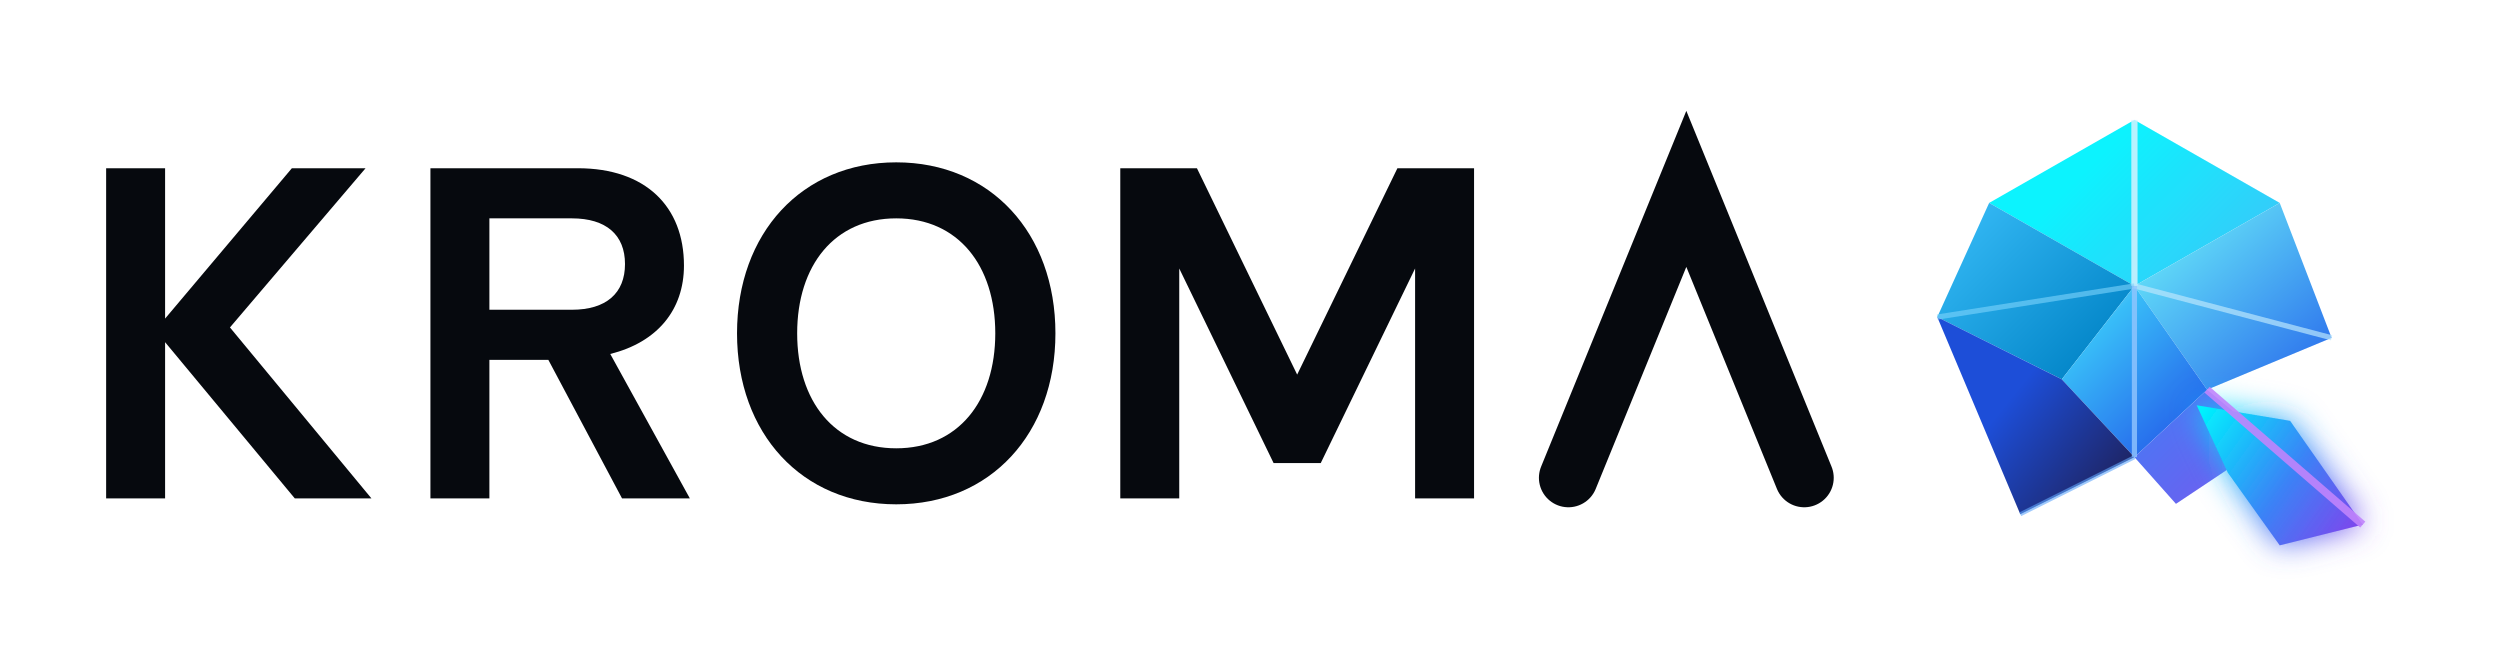
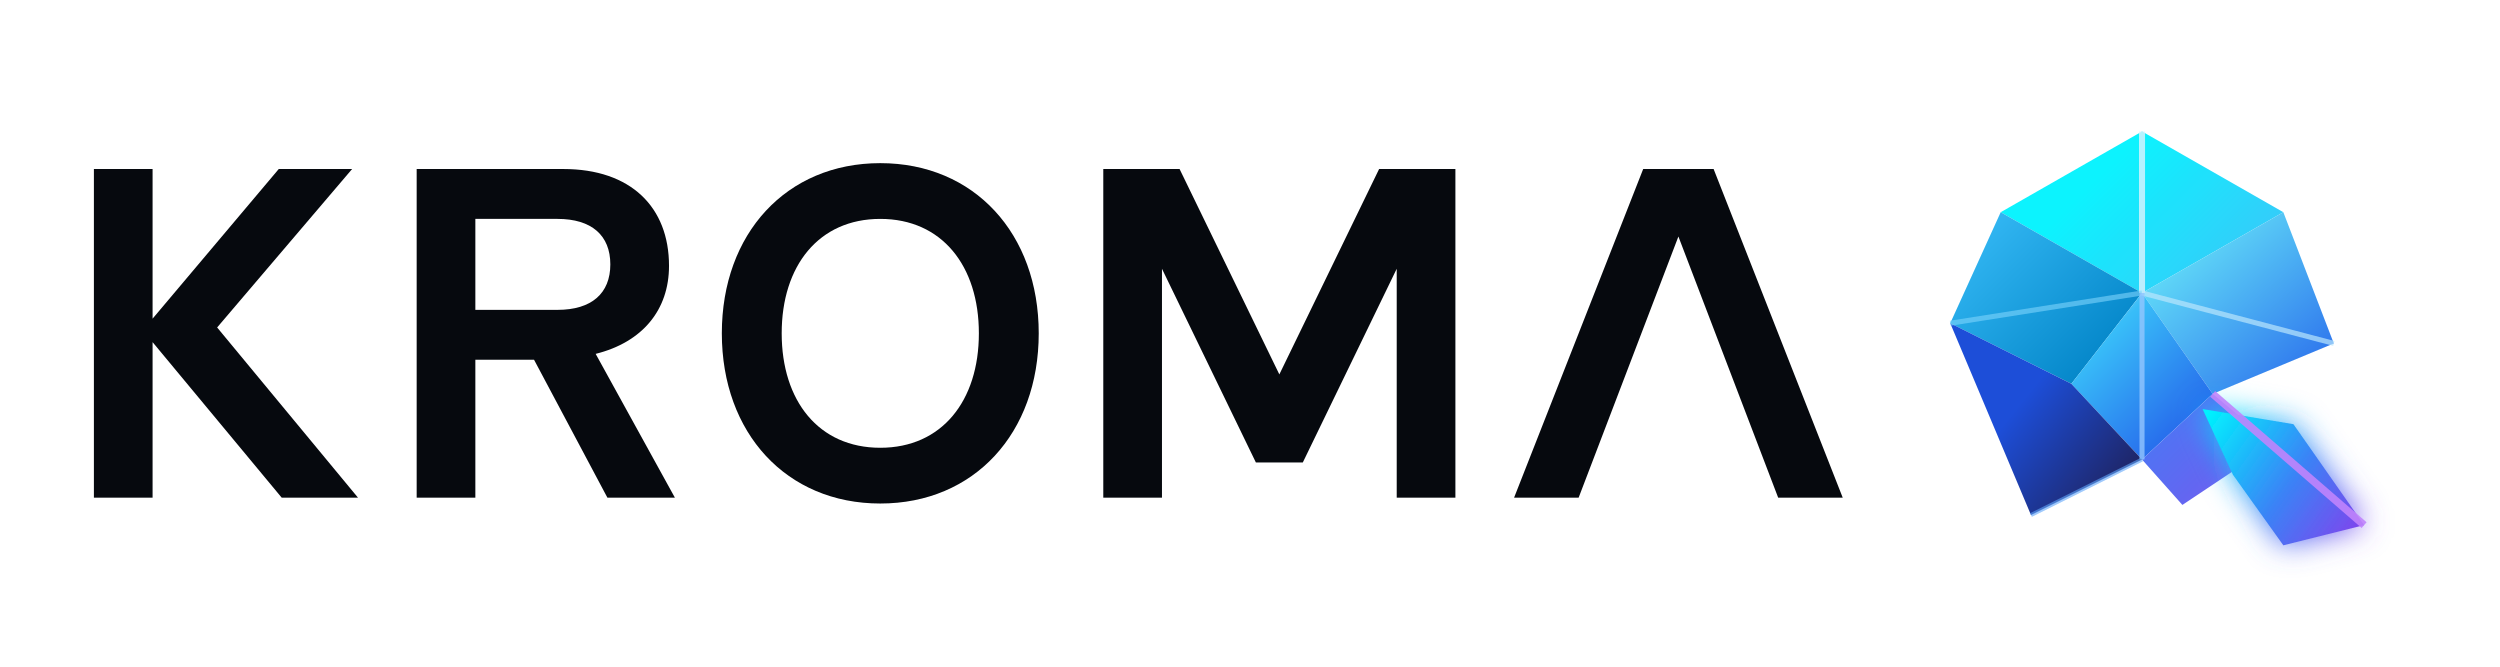
- <svg xmlns="http://www.w3.org/2000/svg" viewBox="-18 -8 424 112" width="2400" height="640" fill="none">
+ <svg xmlns="http://www.w3.org/2000/svg" viewBox="-16 -6 426 108" width="4800" height="1280" fill="none">
  <defs>
    <linearGradient id="kmq-wordmark-dark-transparent-top-left" x1="20" y1="20" x2="50" y2="50" gradientUnits="userSpaceOnUse">
      <stop offset="0%" stop-color="#38BDF8" />
      <stop offset="100%" stop-color="#0284C7" />
    </linearGradient>
    <linearGradient id="kmq-wordmark-dark-transparent-top-right" x1="50" y1="10" x2="80" y2="40" gradientUnits="userSpaceOnUse">
      <stop offset="0%" stop-color="#00F2FE" />
      <stop offset="100%" stop-color="#38BDF8" />
    </linearGradient>
    <linearGradient id="kmq-wordmark-dark-transparent-center" x1="35" y1="35" x2="65" y2="65" gradientUnits="userSpaceOnUse">
      <stop offset="0%" stop-color="#E0F2FE" />
      <stop offset="40%" stop-color="#38BDF8" />
      <stop offset="100%" stop-color="#2563EB" />
    </linearGradient>
    <linearGradient id="kmq-wordmark-dark-transparent-right" x1="55" y1="30" x2="85" y2="65" gradientUnits="userSpaceOnUse">
      <stop offset="0%" stop-color="#67E8F9" />
      <stop offset="100%" stop-color="#2563EB" />
    </linearGradient>
    <linearGradient id="kmq-wordmark-dark-transparent-bottom-left" x1="25" y1="65" x2="50" y2="85" gradientUnits="userSpaceOnUse">
      <stop offset="0%" stop-color="#1D4ED8" />
      <stop offset="100%" stop-color="#1E1B4B" />
    </linearGradient>
    <linearGradient id="kmq-wordmark-dark-transparent-bottom-right" x1="50" y1="55" x2="80" y2="85" gradientUnits="userSpaceOnUse">
      <stop offset="0%" stop-color="#3B82F6" />
      <stop offset="60%" stop-color="#6366F1" />
      <stop offset="100%" stop-color="#8B5CF6" />
    </linearGradient>
    <linearGradient id="kmq-wordmark-dark-transparent-tail" x1="60" y1="70" x2="95" y2="95" gradientUnits="userSpaceOnUse">
      <stop offset="0%" stop-color="#00F2FE" />
      <stop offset="50%" stop-color="#3B82F6" />
      <stop offset="100%" stop-color="#9333EA" />
    </linearGradient>
    <filter id="kmq-wordmark-dark-transparent-glow" x="-30%" y="-30%" width="160%" height="160%">
      <feGaussianBlur stdDeviation="3" result="blur" />
      <feComposite in="SourceGraphic" in2="blur" operator="over" />
    </filter>
  </defs>
  <g>
    <path d="M0 20 H10 V45.5 L31.5 20 H44 L21 47 L45 76 H32 L10 49.5 V76 H0 V20 Z" fill="#06090E" />
    <path fill-rule="evenodd" d="M55 20 H80 C91.5 20 98 26.5 98 36.5 C98 44 93.5 49.5 85.5 51.5 L99 76 H87.5 L75 52.5 H65 V76 H55 V20 Z M65 28.5 V44 H79 C84.8 44 88 41.2 88 36.25 C88 31.3 84.8 28.5 79 28.5 H65 Z" fill="#06090E" />
    <path fill-rule="evenodd" d="M134 19 C150 19 161 31 161 48 C161 65 150 77 134 77 C118 77 107 65 107 48 C107 31 118 19 134 19 Z M134 28.5 C123.5 28.5 117.2 36.5 117.2 48 C117.2 59.5 123.5 67.5 134 67.5 C144.5 67.5 150.8 59.5 150.8 48 C150.8 36.5 144.5 28.5 134 28.5 Z" fill="#06090E" />
    <path d="M172 76 V20 H185 L202 55 L219 20 H232 V76 H222 V37 L206 70 H198 L182 37 V76 H172 Z" fill="#06090E" />
-     <path d="M248 72.5 L268 23.5 L288 72.5" stroke="#06090E" stroke-width="10" stroke-linecap="round" stroke-linejoin="miter" fill="none" />
-     <g transform="translate(300, 3) scale(0.88)">
+     <path d="M242 76 L264 20 H276 L298 76 H287 L270 31.5 L253 76 H242 Z" fill="#06090E" />
+     <g transform="translate(306, 5) scale(0.86)">
      <polygon points="50,10 78,26 50,42 22,26" fill="url(#kmq-wordmark-dark-transparent-top-right)" opacity="0.95" />
      <polygon points="22,26 50,42 36,60 12,48" fill="url(#kmq-wordmark-dark-transparent-top-left)" />
      <polygon points="78,26 88,52 64,62 50,42" fill="url(#kmq-wordmark-dark-transparent-right)" />
      <polygon points="50,42 64,62 50,75 36,60" fill="url(#kmq-wordmark-dark-transparent-center)" />
      <polygon points="12,48 36,60 50,75 28,86" fill="url(#kmq-wordmark-dark-transparent-bottom-left)" />
      <polygon points="50,75 64,62 76,72 58,84" fill="url(#kmq-wordmark-dark-transparent-bottom-right)" />
      <polygon points="62,65 80,68 94,88 78,92 68,78" fill="url(#kmq-wordmark-dark-transparent-tail)" filter="url(#kmq-wordmark-dark-transparent-glow)" />
      <line x1="50" y1="10" x2="50" y2="42" stroke="#E0F2FE" stroke-width="1.2" stroke-opacity="0.8" />
      <line x1="50" y1="42" x2="12" y2="48" stroke="#7DD3FC" stroke-width="1" stroke-opacity="0.6" />
      <line x1="50" y1="42" x2="88" y2="52" stroke="#BAE6FD" stroke-width="1" stroke-opacity="0.7" />
      <line x1="50" y1="42" x2="50" y2="75" stroke="#93C5FD" stroke-width="1" stroke-opacity="0.8" />
      <line x1="50" y1="75" x2="28" y2="86" stroke="#60A5FA" stroke-width="0.8" stroke-opacity="0.6" />
      <line x1="64" y1="62" x2="94" y2="88" stroke="#C084FC" stroke-width="1.5" stroke-opacity="0.9" />
    </g>
  </g>
</svg>
